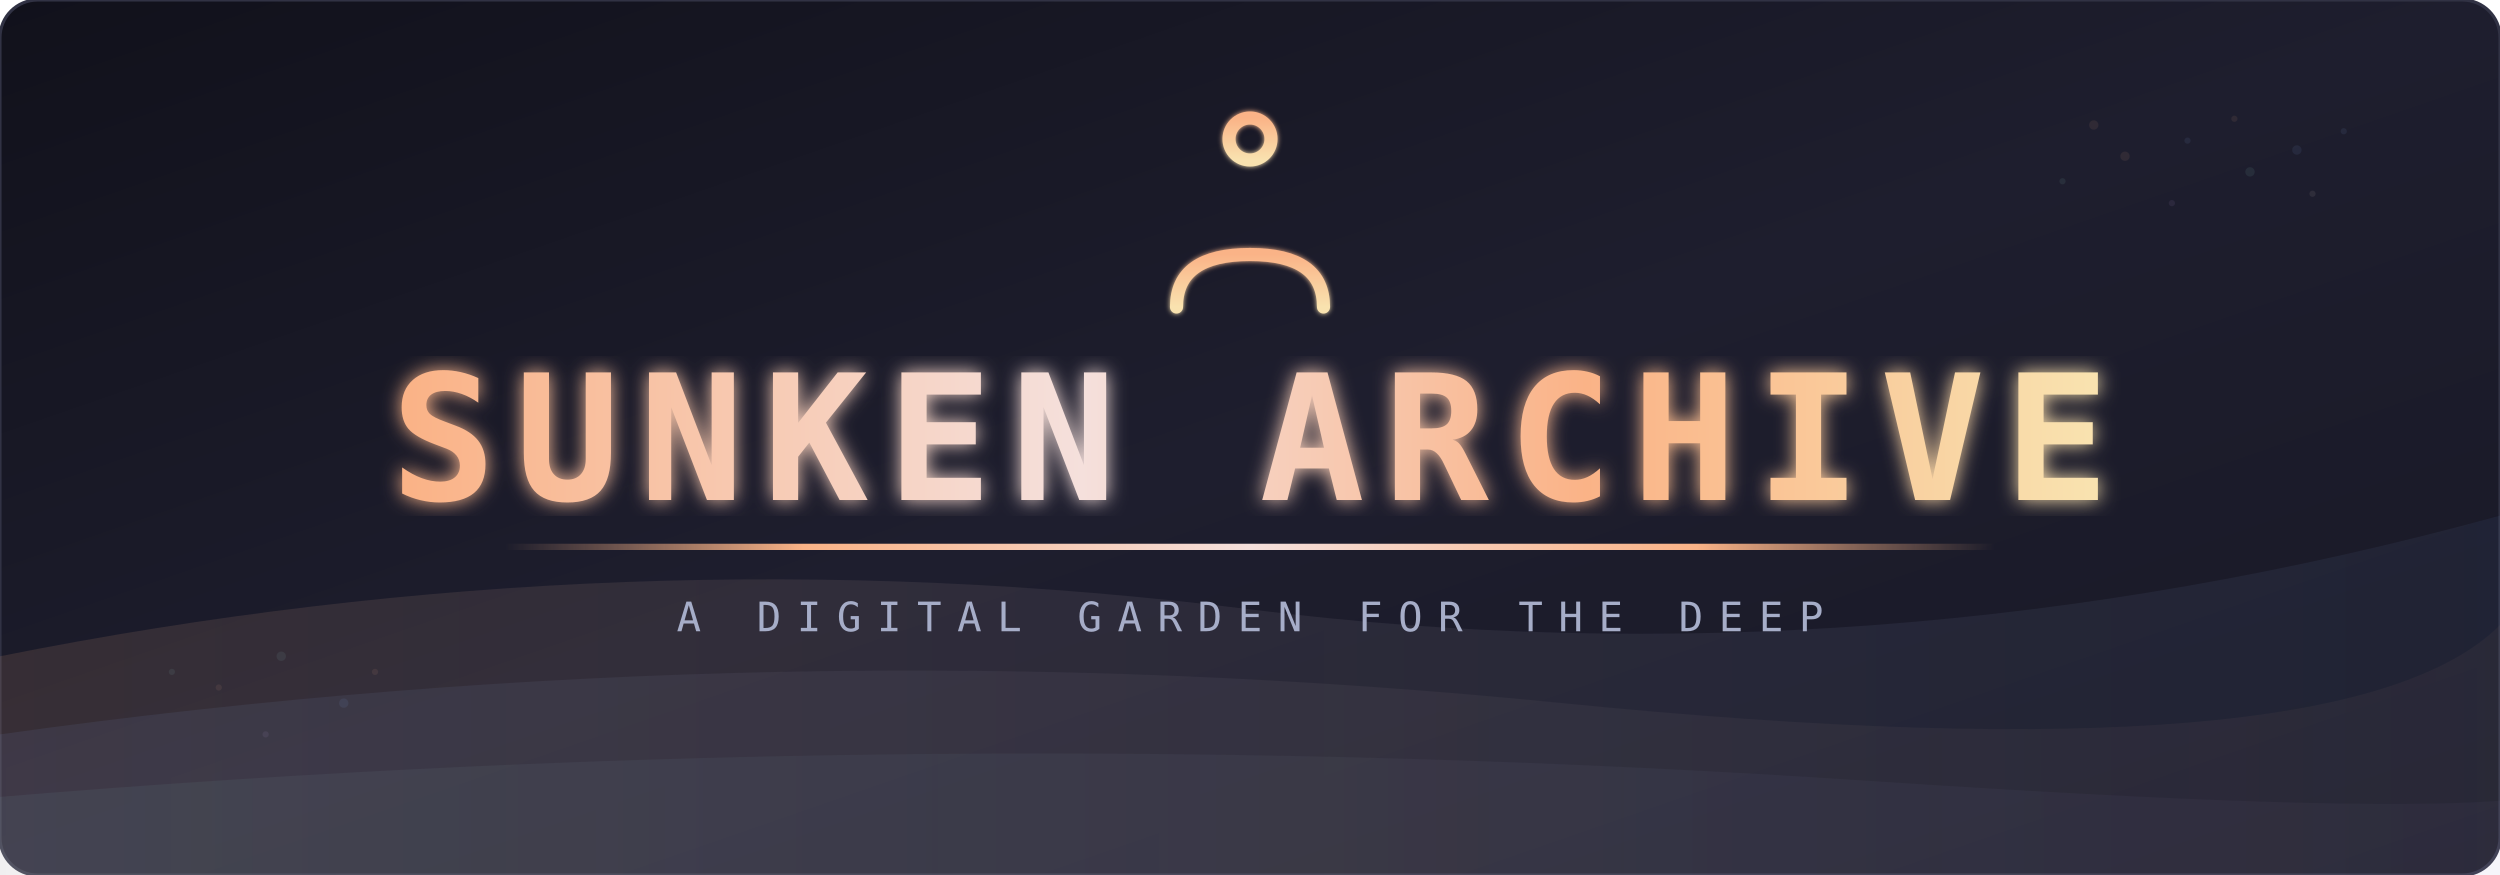
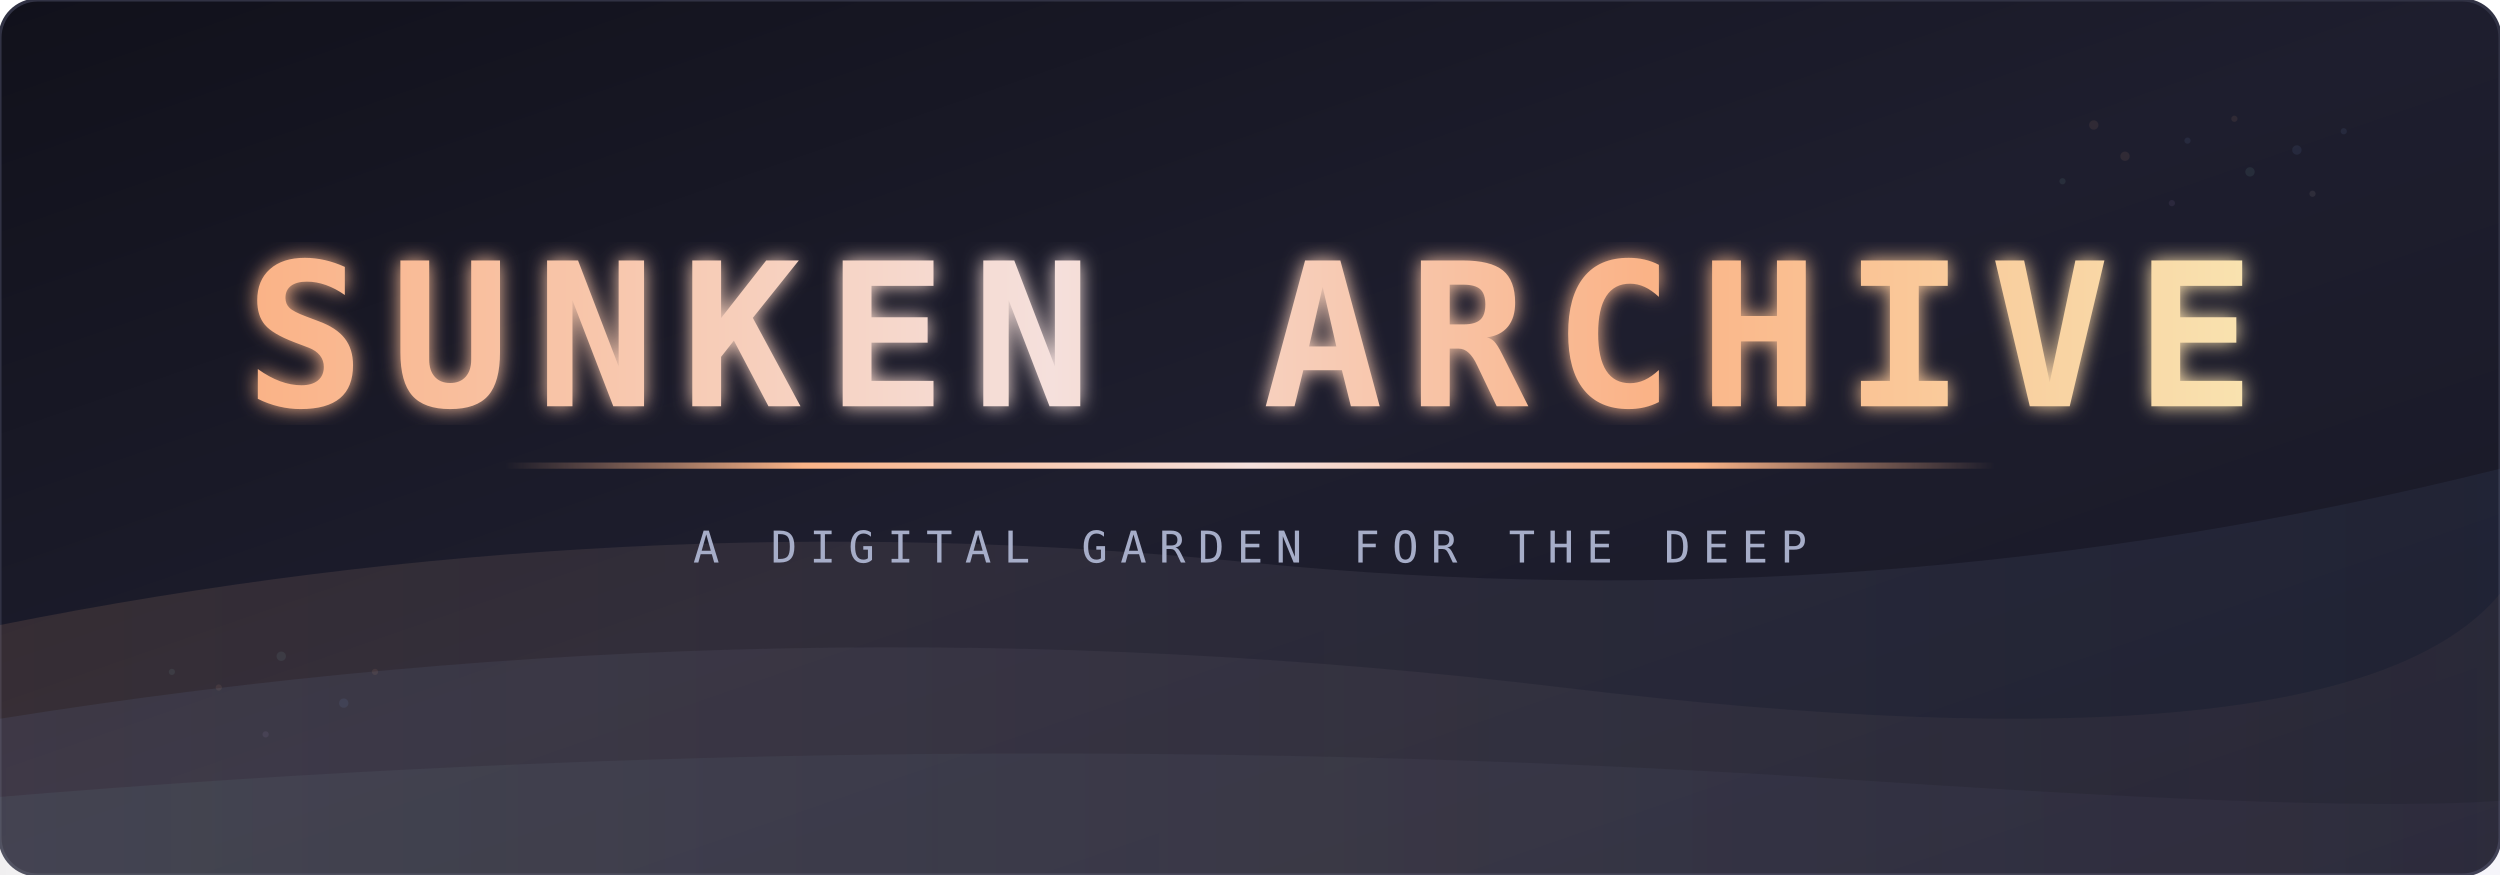
<svg xmlns="http://www.w3.org/2000/svg" width="800" height="280" viewBox="0 0 800 280">
  <defs>
    <linearGradient id="bg" x1="0%" y1="0%" x2="100%" y2="100%">
      <stop offset="0%" style="stop-color:#11111b" />
      <stop offset="50%" style="stop-color:#1e1e2e" />
      <stop offset="100%" style="stop-color:#181825" />
    </linearGradient>
    <linearGradient id="title-grad" x1="0%" y1="0%" x2="100%" y2="0%">
      <stop offset="0%" style="stop-color:#fab387" />
      <stop offset="40%" style="stop-color:#f5e0dc" />
      <stop offset="70%" style="stop-color:#fab387" />
      <stop offset="100%" style="stop-color:#f9e2af" />
    </linearGradient>
    <linearGradient id="wave1" x1="0%" y1="0%" x2="100%" y2="0%">
      <stop offset="0%" style="stop-color:#fab387;stop-opacity:0.12" />
      <stop offset="100%" style="stop-color:#89b4fa;stop-opacity:0.06" />
    </linearGradient>
    <linearGradient id="wave2" x1="0%" y1="0%" x2="100%" y2="0%">
      <stop offset="0%" style="stop-color:#89b4fa;stop-opacity:0.08" />
      <stop offset="100%" style="stop-color:#fab387;stop-opacity:0.04" />
    </linearGradient>
    <linearGradient id="wave3" x1="0%" y1="0%" x2="100%" y2="0%">
      <stop offset="0%" style="stop-color:#94e2d5;stop-opacity:0.06" />
      <stop offset="100%" style="stop-color:#cba6f7;stop-opacity:0.03" />
    </linearGradient>
    <linearGradient id="accent-line" x1="0%" y1="0%" x2="100%" y2="0%">
      <stop offset="0%" style="stop-color:#fab387;stop-opacity:0" />
      <stop offset="20%" style="stop-color:#fab387" />
      <stop offset="50%" style="stop-color:#f5e0dc" />
      <stop offset="80%" style="stop-color:#fab387" />
      <stop offset="100%" style="stop-color:#fab387;stop-opacity:0" />
    </linearGradient>
-     <linearGradient id="anchor-grad" x1="0%" y1="0%" x2="0%" y2="100%">
-       <stop offset="0%" style="stop-color:#fab387" />
-       <stop offset="100%" style="stop-color:#f9e2af" />
-     </linearGradient>
    <filter id="glow">
      <feGaussianBlur stdDeviation="3" result="blur" />
-       <feMerge>
-         <feMergeNode in="blur" />
-         <feMergeNode in="SourceGraphic" />
-       </feMerge>
-     </filter>
-     <filter id="anchor-glow">
-       <feGaussianBlur stdDeviation="2" result="blur" />
      <feMerge>
        <feMergeNode in="blur" />
        <feMergeNode in="SourceGraphic" />
      </feMerge>
    </filter>
  </defs>
  <rect width="800" height="280" rx="12" fill="url(#bg)" />
  <rect width="800" height="280" rx="12" fill="none" stroke="#313244" stroke-width="1" />
-   <path d="M0,210 Q200,170 400,195 T800,165 L800,280 L0,280 Z" fill="url(#wave1)" />
-   <path d="M0,235 Q250,200 500,225 T800,200 L800,280 L0,280 Z" fill="url(#wave2)" />
+   <path d="M0,200 Q200,160 400,180 T800,150 L800,280 L0,280 Z" fill="url(#wave1)" />
+   <path d="M0,230 Q250,190 500,220 T800,190 L800,280 L0,280 Z" fill="url(#wave2)" />
  <path d="M0,255 Q300,230 600,250 T800,235 L800,280 L0,280 Z" fill="url(#wave3)" />
  <g opacity="0.08">
    <circle cx="680" cy="50" r="1.5" fill="#fab387" />
    <circle cx="700" cy="45" r="1" fill="#89b4fa" />
    <circle cx="720" cy="55" r="1.5" fill="#94e2d5" />
    <circle cx="695" cy="65" r="1" fill="#cba6f7" />
    <circle cx="715" cy="38" r="1" fill="#fab387" />
    <circle cx="735" cy="48" r="1.5" fill="#89b4fa" />
    <circle cx="660" cy="58" r="1" fill="#94e2d5" />
    <circle cx="740" cy="62" r="1" fill="#f5e0dc" />
    <circle cx="670" cy="40" r="1.5" fill="#fab387" />
    <circle cx="750" cy="42" r="1" fill="#89b4fa" />
    <circle cx="90" cy="210" r="1.5" fill="#94e2d5" />
    <circle cx="70" cy="220" r="1" fill="#fab387" />
    <circle cx="110" cy="225" r="1.5" fill="#89b4fa" />
    <circle cx="85" cy="235" r="1" fill="#cba6f7" />
    <circle cx="55" cy="215" r="1" fill="#94e2d5" />
    <circle cx="120" cy="215" r="1" fill="#fab387" />
  </g>
-   <g transform="translate(400,68) scale(0.42)" filter="url(#anchor-glow)">
-     <circle cx="0" cy="-56" r="16" stroke="url(#anchor-grad)" stroke-width="10" fill="none" />
-     <line x1="0" y1="-40" x2="0" y2="72" stroke="url(#anchor-grad)" stroke-width="10" stroke-linecap="round" />
-     <line x1="-40" y1="-4" x2="40" y2="-4" stroke="url(#anchor-grad)" stroke-width="10" stroke-linecap="round" />
-     <path d="M-56 72 Q-56 32 0 32" stroke="url(#anchor-grad)" stroke-width="10" fill="none" stroke-linecap="round" />
-     <path d="M56 72 Q56 32 0 32" stroke="url(#anchor-grad)" stroke-width="10" fill="none" stroke-linecap="round" />
-   </g>
-   <text x="400" y="160" font-family="'SF Mono','Fira Code','JetBrains Mono','Cascadia Code',Consolas,monospace" font-size="56" font-weight="bold" fill="url(#title-grad)" text-anchor="middle" letter-spacing="6" filter="url(#glow)">SUNKEN ARCHIVE</text>
-   <rect x="160" y="174" width="480" height="2" rx="1" fill="url(#accent-line)" />
-   <text x="400" y="202" font-family="'SF Mono','Fira Code','JetBrains Mono','Cascadia Code',Consolas,monospace" font-size="13" fill="#a6adc8" text-anchor="middle" letter-spacing="5">A DIGITAL GARDEN FOR THE DEEP</text>
+   <text x="400" y="130" font-family="'SF Mono','Fira Code','JetBrains Mono','Cascadia Code',Consolas,monospace" font-size="64" font-weight="bold" fill="url(#title-grad)" text-anchor="middle" letter-spacing="8" filter="url(#glow)">SUNKEN ARCHIVE</text>
+   <rect x="160" y="148" width="480" height="2" rx="1" fill="url(#accent-line)" />
+   <text x="400" y="180" font-family="'SF Mono','Fira Code','JetBrains Mono','Cascadia Code',Consolas,monospace" font-size="14" fill="#a6adc8" text-anchor="middle" letter-spacing="4">A DIGITAL GARDEN FOR THE DEEP</text>
</svg>
